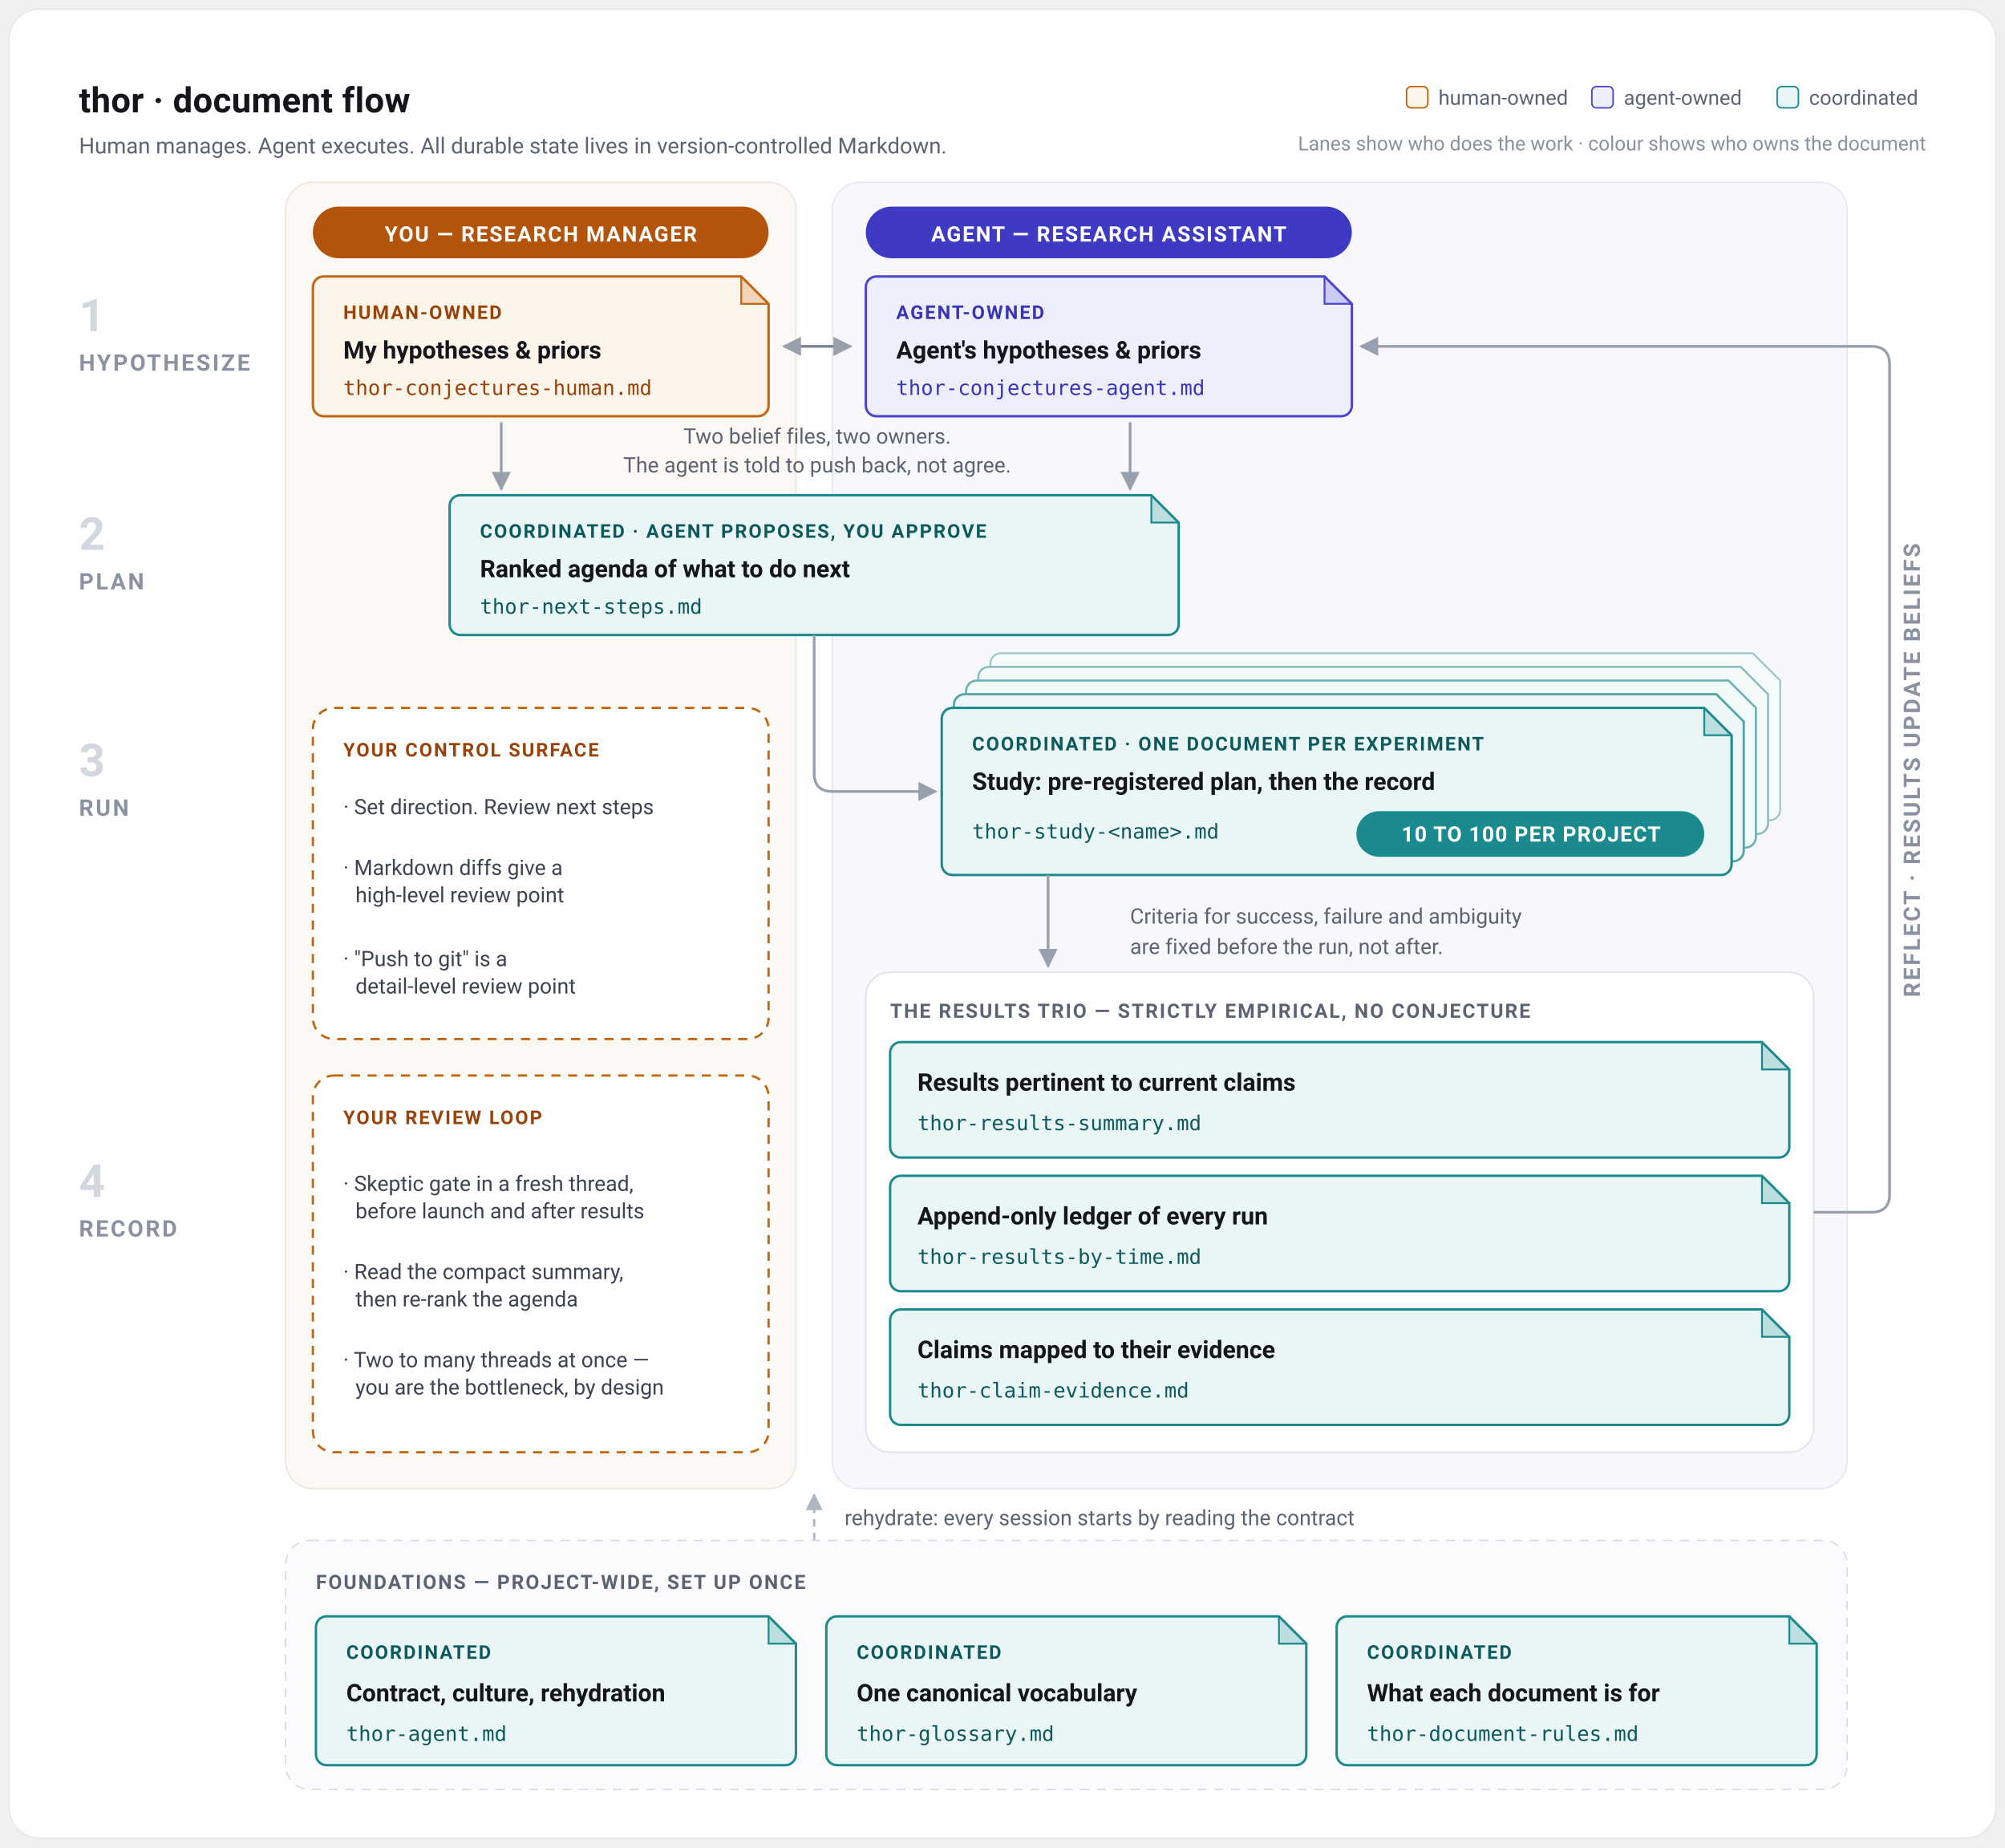
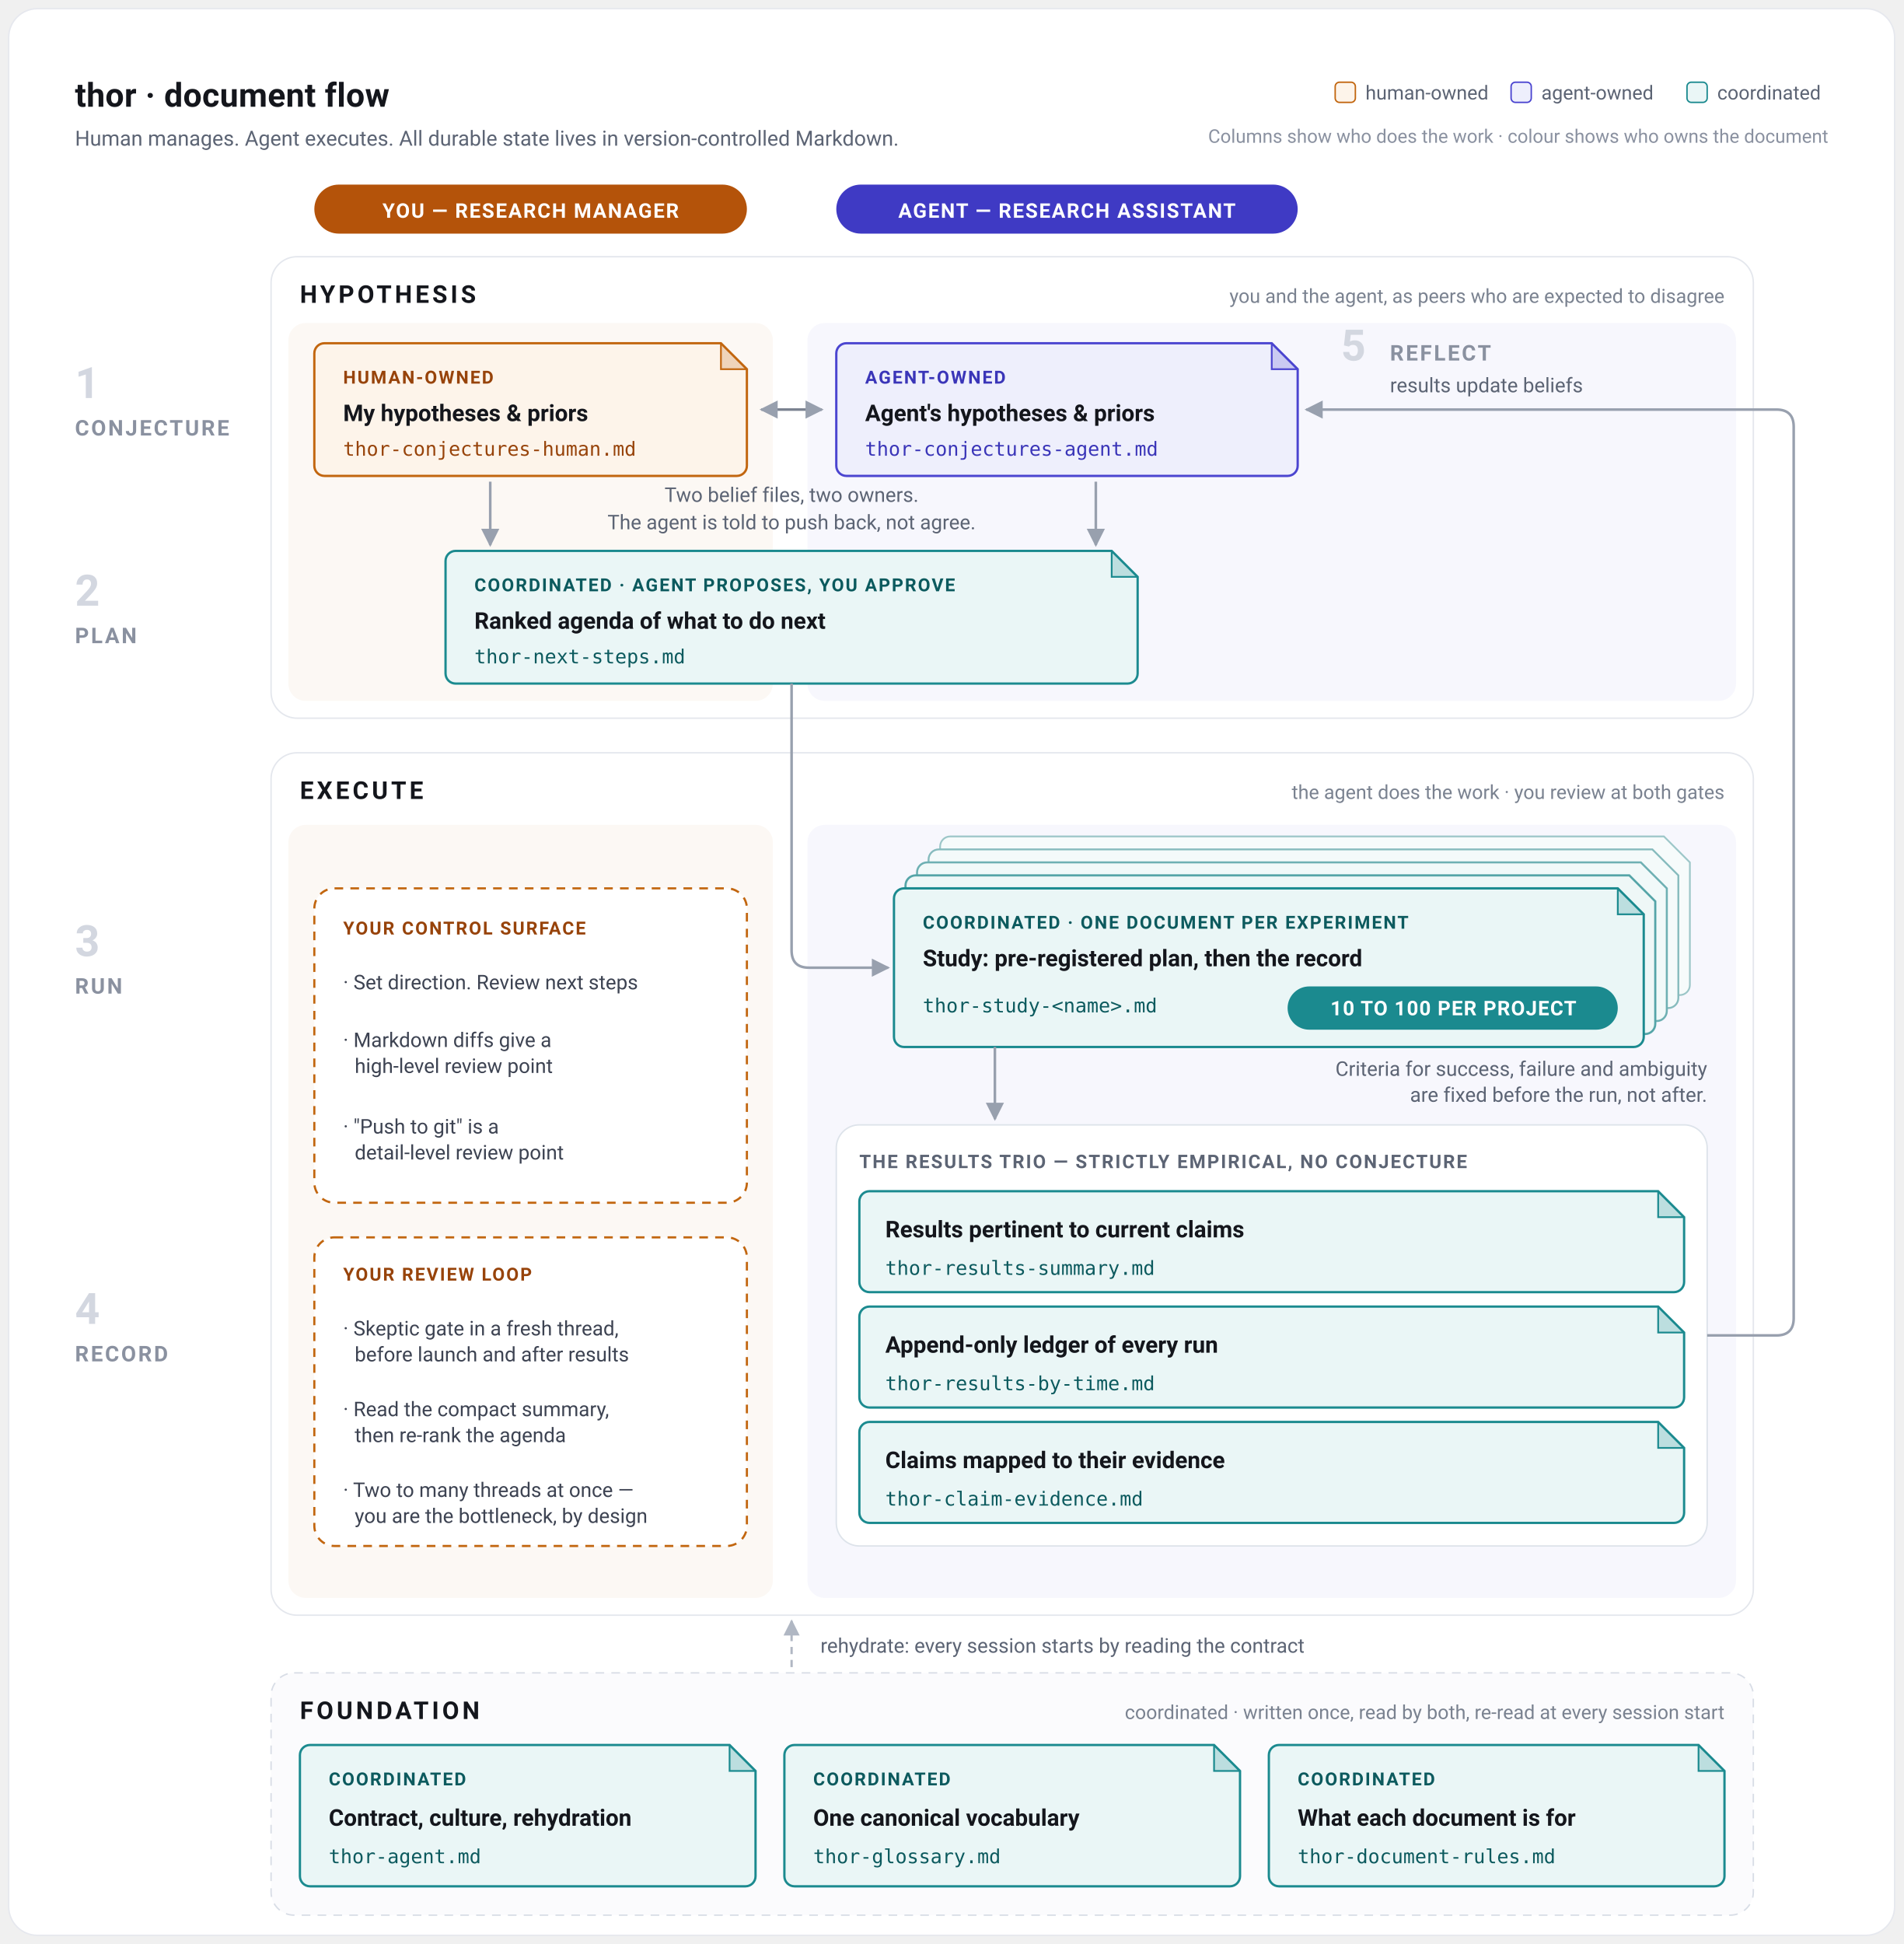
- <svg xmlns="http://www.w3.org/2000/svg" viewBox="0 0 1320 1216" width="1320" height="1216" role="img" aria-labelledby="t d">
+ <svg xmlns="http://www.w3.org/2000/svg" viewBox="0 0 1320 1348" width="1320" height="1348" role="img" aria-labelledby="t d">
  <defs>
    <marker id="ah" viewBox="0 0 10 10" refX="9" refY="5" markerWidth="7" markerHeight="7" orient="auto">
      <path d="M0,0 L10,5 L0,10 z" fill="#98A0AE" />
    </marker>
    <marker id="ahR" viewBox="0 0 10 10" refX="1" refY="5" markerWidth="7" markerHeight="7" orient="auto">
      <path d="M10,0 L0,5 L10,10 z" fill="#98A0AE" />
    </marker>
    <marker id="ahd" viewBox="0 0 10 10" refX="9" refY="5" markerWidth="7" markerHeight="7" orient="auto">
      <path d="M0,0 L10,5 L0,10 z" fill="#B0B7C3" />
    </marker>
  </defs>
  <style>
    .s  { font-family: ui-sans-serif, -apple-system, "Segoe UI", Roboto, Helvetica, Arial, sans-serif; }
    .m  { font-family: ui-monospace, SFMono-Regular, Menlo, Consolas, "DejaVu Sans Mono", monospace; }
    .h1 { font-size: 23px; font-weight: 700; fill: #14161C; letter-spacing: .2px; }
    .sub{ font-size: 14.5px; fill: #5C6474; }
    .lg { font-size: 13.5px; fill: #5C6474; }
    .lgn{ font-size: 13px; fill: #8A91A0; }
+     .bnd{ font-size: 17px; font-weight: 700; letter-spacing: 2.2px; fill: #14161C; }
+     .bwh{ font-size: 13.5px; fill: #7A8290; }
    .tag{ font-size: 12.5px; font-weight: 700; letter-spacing: 1.05px; }
    .ttl{ font-size: 16px; font-weight: 600; fill: #14161C; }
    .fn { font-size: 13.5px; }
    .cap{ font-size: 14px; fill: #5C6474; }
    .bul{ font-size: 14px; fill: #3D4352; }
    .lane{ font-size: 14px; font-weight: 700; letter-spacing: .9px; fill: #FFFFFF; }
    .grp{ font-size: 13px; font-weight: 700; letter-spacing: 1.05px; fill: #5C6474; }
    .ph { font-size: 15px; font-weight: 700; letter-spacing: 1.4px; fill: #8A91A0; }
    .phn{ font-size: 30px; font-weight: 700; fill: #D3D7E0; }
    .bdg{ font-size: 14px; font-weight: 700; letter-spacing: .6px; fill: #FFFFFF; }
  </style>
-   <rect x="6" y="6" width="1308" height="1204" rx="20" fill="#FFFFFF" stroke="#E6E8EE" />
+   <rect x="6" y="6" width="1308" height="1336" rx="20" fill="#FFFFFF" stroke="#E6E8EE" />
  <text class="s h1" x="52" y="74">thor · document flow</text>
  <text class="s sub" x="52" y="101">Human manages. Agent executes. All durable state lives in version-controlled Markdown.</text>
  <g>
    <rect x="926" y="57" width="14" height="14" rx="3" fill="#FDF4EA" stroke="#C2660F" />
    <text class="s lg" x="947" y="69">human-owned</text>
    <rect x="1048" y="57" width="14" height="14" rx="3" fill="#EEEFFC" stroke="#4B45D0" />
    <text class="s lg" x="1069" y="69">agent-owned</text>
    <rect x="1170" y="57" width="14" height="14" rx="3" fill="#EAF6F6" stroke="#1B8A8F" />
    <text class="s lg" x="1191" y="69">coordinated</text>
-     <text class="s lgn" x="1268" y="99" text-anchor="end">Lanes show who does the work · colour shows who owns the document</text>
+     <text class="s lgn" x="1268" y="99" text-anchor="end">Columns show who does the work · colour shows who owns the document</text>
  </g>
-   <rect x="188" y="120" width="336" height="860" rx="18" fill="#FCF8F4" stroke="#F0E7DC" />
-   <rect x="548" y="120" width="668" height="860" rx="18" fill="#F7F7FD" stroke="#E7E7F5" />
-   <rect x="206" y="136" width="300" height="34" rx="17" fill="#B4530A" />
-   <text class="s lane" x="356" y="159" text-anchor="middle">YOU — RESEARCH MANAGER</text>
-   <rect x="570" y="136" width="320" height="34" rx="17" fill="#3F3AC4" />
-   <text class="s lane" x="730" y="159" text-anchor="middle">AGENT — RESEARCH ASSISTANT</text>
+   <rect x="218" y="128" width="300" height="34" rx="17" fill="#B4530A" />
+   <text class="s lane" x="368" y="151" text-anchor="middle">YOU — RESEARCH MANAGER</text>
+   <rect x="580" y="128" width="320" height="34" rx="17" fill="#3F3AC4" />
+   <text class="s lane" x="740" y="151" text-anchor="middle">AGENT — RESEARCH ASSISTANT</text>
+   <rect x="188" y="178" width="1028" height="320" rx="18" fill="#FFFFFF" stroke="#E4E7ED" />
+   <text class="s bnd" x="208" y="210">HYPOTHESIS</text>
+   <text class="s bwh" x="1196" y="210" text-anchor="end">you and the agent, as peers who are expected to disagree</text>
+   <rect x="200" y="224" width="336" height="262" rx="12" fill="#FCF8F4" />
+   <rect x="560" y="224" width="644" height="262" rx="12" fill="#F7F7FD" />
+   <text class="s phn" x="52" y="276">1</text>
+   <text class="s ph" x="52" y="302">CONJECTURE</text>
  <g>
-     <text class="s phn" x="52" y="218">1</text>
-     <text class="s ph" x="52" y="244">HYPOTHESIZE</text>
-     <text class="s phn" x="52" y="362">2</text>
-     <text class="s ph" x="52" y="388">PLAN</text>
-     <text class="s phn" x="52" y="511">3</text>
-     <text class="s ph" x="52" y="537">RUN</text>
-     <text class="s phn" x="52" y="788">4</text>
-     <text class="s ph" x="52" y="814">RECORD</text>
+     <path d="M225,238 H500 L518,256 V323 A7,7 0 0 1 511,330 H225 A7,7 0 0 1 218,323 V245 A7,7 0 0 1 225,238 Z" fill="#FDF4EA" stroke="#C2660F" stroke-width="1.6" />
+     <path d="M500,238 V256 H518 Z" fill="#C2660F" fill-opacity=".22" />
+     <path d="M500,238 V256 H518" fill="none" stroke="#C2660F" stroke-width="1.2" />
+     <text class="s tag" x="238" y="266" fill="#97430A">HUMAN-OWNED</text>
+     <text class="s ttl" x="238" y="292">My hypotheses &amp; priors</text>
+     <text class="m fn" x="238" y="316" fill="#97430A">thor-conjectures-human.md</text>
  </g>
  <g>
-     <path d="M213,182 H488 L506,200 V267 A7,7 0 0 1 499,274 H213 A7,7 0 0 1 206,267 V189 A7,7 0 0 1 213,182 Z" fill="#FDF4EA" stroke="#C2660F" stroke-width="1.6" />
-     <path d="M488,182 V200 H506 Z" fill="#C2660F" fill-opacity=".22" />
-     <path d="M488,182 V200 H506" fill="none" stroke="#C2660F" stroke-width="1.2" />
-     <text class="s tag" x="226" y="210" fill="#97430A">HUMAN-OWNED</text>
-     <text class="s ttl" x="226" y="236">My hypotheses &amp; priors</text>
-     <text class="m fn" x="226" y="260" fill="#97430A">thor-conjectures-human.md</text>
+     <path d="M587,238 H882 L900,256 V323 A7,7 0 0 1 893,330 H587 A7,7 0 0 1 580,323 V245 A7,7 0 0 1 587,238 Z" fill="#EEEFFC" stroke="#4B45D0" stroke-width="1.6" />
+     <path d="M882,238 V256 H900 Z" fill="#4B45D0" fill-opacity=".22" />
+     <path d="M882,238 V256 H900" fill="none" stroke="#4B45D0" stroke-width="1.2" />
+     <text class="s tag" x="600" y="266" fill="#3A35B8">AGENT-OWNED</text>
+     <text class="s ttl" x="600" y="292">Agent's hypotheses &amp; priors</text>
+     <text class="m fn" x="600" y="316" fill="#3A35B8">thor-conjectures-agent.md</text>
+   </g>
+   <path d="M528,284 H570" fill="none" stroke="#7A8290" stroke-width="1.8" marker-start="url(#ahR)" marker-end="url(#ah)" />
+   <text class="s cap" x="549" y="348" text-anchor="middle">Two belief files, two owners.</text>
+   <text class="s cap" x="549" y="367" text-anchor="middle">The agent is told to push back, not agree.</text>
+   <text class="s phn" x="930" y="250">5</text>
+   <text class="s ph" x="964" y="250">REFLECT</text>
+   <text class="s cap" x="964" y="272">results update beliefs</text>
+   <text class="s phn" x="52" y="420">2</text>
+   <text class="s ph" x="52" y="446">PLAN</text>
+   <path d="M340,334 V378" fill="none" stroke="#98A0AE" stroke-width="1.8" marker-end="url(#ah)" />
+   <path d="M760,334 V378" fill="none" stroke="#98A0AE" stroke-width="1.8" marker-end="url(#ah)" />
+   <g>
+     <path d="M316,382 H771 L789,400 V467 A7,7 0 0 1 782,474 H316 A7,7 0 0 1 309,467 V389 A7,7 0 0 1 316,382 Z" fill="#EAF6F6" stroke="#1B8A8F" stroke-width="1.6" />
+     <path d="M771,382 V400 H789 Z" fill="#1B8A8F" fill-opacity=".22" />
+     <path d="M771,382 V400 H789" fill="none" stroke="#1B8A8F" stroke-width="1.2" />
+     <text class="s tag" x="329" y="410" fill="#0C5A5E">COORDINATED · AGENT PROPOSES, YOU APPROVE</text>
+     <text class="s ttl" x="329" y="436">Ranked agenda of what to do next</text>
+     <text class="m fn" x="329" y="460" fill="#0C5A5E">thor-next-steps.md</text>
+   </g>
+   <rect x="188" y="522" width="1028" height="598" rx="18" fill="#FFFFFF" stroke="#E4E7ED" />
+   <text class="s bnd" x="208" y="554">EXECUTE</text>
+   <text class="s bwh" x="1196" y="554" text-anchor="end">the agent does the work · you review at both gates</text>
+   <rect x="200" y="572" width="336" height="536" rx="12" fill="#FCF8F4" />
+   <rect x="560" y="572" width="644" height="536" rx="12" fill="#F7F7FD" />
+   <path d="M549,474 V659 Q549,671 561,671 H616" fill="none" stroke="#98A0AE" stroke-width="1.8" marker-end="url(#ah)" />
+   <text class="s phn" x="52" y="663">3</text>
+   <text class="s ph" x="52" y="689">RUN</text>
+   <g>
+     <path d="M659,580 H1154 L1172,598 V683 A7,7 0 0 1 1165,690 H659 A7,7 0 0 1 652,683 V587 A7,7 0 0 1 659,580 Z" fill="#F6FBFB" stroke="#9CC6C8" stroke-width="1.2" />
+     <path d="M651,589 H1146 L1164,607 V692 A7,7 0 0 1 1157,699 H651 A7,7 0 0 1 644,692 V596 A7,7 0 0 1 651,589 Z" fill="#F4FAFA" stroke="#86BBBD" stroke-width="1.3" />
+     <path d="M643,598 H1138 L1156,616 V701 A7,7 0 0 1 1149,708 H643 A7,7 0 0 1 636,701 V605 A7,7 0 0 1 643,598 Z" fill="#F1F9F9" stroke="#6EB0B3" stroke-width="1.4" />
+     <path d="M635,607 H1130 L1148,625 V710 A7,7 0 0 1 1141,717 H635 A7,7 0 0 1 628,710 V614 A7,7 0 0 1 635,607 Z" fill="#EEF7F7" stroke="#55A5A8" stroke-width="1.5" />
+     <path d="M627,616 H1122 L1140,634 V719 A7,7 0 0 1 1133,726 H627 A7,7 0 0 1 620,719 V623 A7,7 0 0 1 627,616 Z" fill="#EAF6F6" stroke="#1B8A8F" stroke-width="1.6" />
+     <path d="M1122,616 V634 H1140 Z" fill="#1B8A8F" fill-opacity=".22" />
+     <path d="M1122,616 V634 H1140" fill="none" stroke="#1B8A8F" stroke-width="1.2" />
+     <text class="s tag" x="640" y="644" fill="#0C5A5E">COORDINATED · ONE DOCUMENT PER EXPERIMENT</text>
+     <text class="s ttl" x="640" y="670">Study: pre-registered plan, then the record</text>
+     <text class="m fn" x="640" y="702" fill="#0C5A5E">thor-study-&lt;name&gt;.md</text>
+     <rect x="893" y="684" width="229" height="30" rx="15" fill="#1B8A8F" />
+     <text class="s bdg" x="1008" y="704" text-anchor="middle">10 TO 100 PER PROJECT</text>
+   </g>
+   <text class="s cap" x="1184" y="746" text-anchor="end">Criteria for success, failure and ambiguity</text>
+   <text class="s cap" x="1184" y="764" text-anchor="end">are fixed before the run, not after.</text>
+   <g>
+     <rect x="218" y="616" width="300" height="218" rx="14" fill="#FFFFFF" stroke="#C2660F" stroke-width="1.5" stroke-dasharray="6 5" />
+     <text class="s tag" x="238" y="648" fill="#97430A">YOUR CONTROL SURFACE</text>
+     <text class="s bul" x="238" y="686">· Set direction. Review next steps</text>
+     <text class="s bul" x="238" y="726">· Markdown diffs give a</text>
+     <text class="s bul" x="246" y="744">high-level review point</text>
+     <text class="s bul" x="238" y="786">· "Push to git" is a</text>
+     <text class="s bul" x="246" y="804">detail-level review point</text>
+   </g>
+   <text class="s phn" x="52" y="918">4</text>
+   <text class="s ph" x="52" y="944">RECORD</text>
+   <path d="M690,726 V776" fill="none" stroke="#98A0AE" stroke-width="1.8" marker-end="url(#ah)" />
+   <rect x="580" y="780" width="604" height="292" rx="16" fill="#FFFFFF" stroke="#DDE3EA" />
+   <text class="s grp" x="596" y="810">THE RESULTS TRIO — STRICTLY EMPIRICAL, NO CONJECTURE</text>
+   <g>
+     <path d="M603,826 H1150 L1168,844 V889 A7,7 0 0 1 1161,896 H603 A7,7 0 0 1 596,889 V833 A7,7 0 0 1 603,826 Z" fill="#EAF6F6" stroke="#1B8A8F" stroke-width="1.6" />
+     <path d="M1150,826 V844 H1168 Z" fill="#1B8A8F" fill-opacity=".22" />
+     <path d="M1150,826 V844 H1168" fill="none" stroke="#1B8A8F" stroke-width="1.2" />
+     <text class="s ttl" x="614" y="858">Results pertinent to current claims</text>
+     <text class="m fn" x="614" y="884" fill="#0C5A5E">thor-results-summary.md</text>
  </g>
  <g>
-     <path d="M577,182 H872 L890,200 V267 A7,7 0 0 1 883,274 H577 A7,7 0 0 1 570,267 V189 A7,7 0 0 1 577,182 Z" fill="#EEEFFC" stroke="#4B45D0" stroke-width="1.6" />
-     <path d="M872,182 V200 H890 Z" fill="#4B45D0" fill-opacity=".22" />
-     <path d="M872,182 V200 H890" fill="none" stroke="#4B45D0" stroke-width="1.2" />
-     <text class="s tag" x="590" y="210" fill="#3A35B8">AGENT-OWNED</text>
-     <text class="s ttl" x="590" y="236">Agent's hypotheses &amp; priors</text>
-     <text class="m fn" x="590" y="260" fill="#3A35B8">thor-conjectures-agent.md</text>
-   </g>
-   <path d="M516,228 H560" fill="none" stroke="#7A8290" stroke-width="1.8" marker-start="url(#ahR)" marker-end="url(#ah)" />
-   <text class="s cap" x="538" y="292" text-anchor="middle">Two belief files, two owners.</text>
-   <text class="s cap" x="538" y="311" text-anchor="middle">The agent is told to push back, not agree.</text>
-   <path d="M330,278 V322" fill="none" stroke="#98A0AE" stroke-width="1.8" marker-end="url(#ah)" />
-   <path d="M744,278 V322" fill="none" stroke="#98A0AE" stroke-width="1.8" marker-end="url(#ah)" />
-   <g>
-     <path d="M303,326 H758 L776,344 V411 A7,7 0 0 1 769,418 H303 A7,7 0 0 1 296,411 V333 A7,7 0 0 1 303,326 Z" fill="#EAF6F6" stroke="#1B8A8F" stroke-width="1.6" />
-     <path d="M758,326 V344 H776 Z" fill="#1B8A8F" fill-opacity=".22" />
-     <path d="M758,326 V344 H776" fill="none" stroke="#1B8A8F" stroke-width="1.2" />
-     <text class="s tag" x="316" y="354" fill="#0C5A5E">COORDINATED · AGENT PROPOSES, YOU APPROVE</text>
-     <text class="s ttl" x="316" y="380">Ranked agenda of what to do next</text>
-     <text class="m fn" x="316" y="404" fill="#0C5A5E">thor-next-steps.md</text>
-   </g>
-   <path d="M536,418 V509 Q536,521 548,521 H616" fill="none" stroke="#98A0AE" stroke-width="1.8" marker-end="url(#ah)" />
-   <g>
-     <path d="M659,430 H1154 L1172,448 V533 A7,7 0 0 1 1165,540 H659 A7,7 0 0 1 652,533 V437 A7,7 0 0 1 659,430 Z" fill="#F6FBFB" stroke="#9CC6C8" stroke-width="1.2" />
-     <path d="M651,439 H1146 L1164,457 V542 A7,7 0 0 1 1157,549 H651 A7,7 0 0 1 644,542 V446 A7,7 0 0 1 651,439 Z" fill="#F4FAFA" stroke="#86BBBD" stroke-width="1.3" />
-     <path d="M643,448 H1138 L1156,466 V551 A7,7 0 0 1 1149,558 H643 A7,7 0 0 1 636,551 V455 A7,7 0 0 1 643,448 Z" fill="#F1F9F9" stroke="#6EB0B3" stroke-width="1.4" />
-     <path d="M635,457 H1130 L1148,475 V560 A7,7 0 0 1 1141,567 H635 A7,7 0 0 1 628,560 V464 A7,7 0 0 1 635,457 Z" fill="#EEF7F7" stroke="#55A5A8" stroke-width="1.5" />
-     <path d="M627,466 H1122 L1140,484 V569 A7,7 0 0 1 1133,576 H627 A7,7 0 0 1 620,569 V473 A7,7 0 0 1 627,466 Z" fill="#EAF6F6" stroke="#1B8A8F" stroke-width="1.6" />
-     <path d="M1122,466 V484 H1140 Z" fill="#1B8A8F" fill-opacity=".22" />
-     <path d="M1122,466 V484 H1140" fill="none" stroke="#1B8A8F" stroke-width="1.2" />
-     <text class="s tag" x="640" y="494" fill="#0C5A5E">COORDINATED · ONE DOCUMENT PER EXPERIMENT</text>
-     <text class="s ttl" x="640" y="520">Study: pre-registered plan, then the record</text>
-     <text class="m fn" x="640" y="552" fill="#0C5A5E">thor-study-&lt;name&gt;.md</text>
-     <rect x="893" y="534" width="229" height="30" rx="15" fill="#1B8A8F" />
-     <text class="s bdg" x="1008" y="554" text-anchor="middle">10 TO 100 PER PROJECT</text>
-   </g>
-   <text class="s cap" x="744" y="608">Criteria for success, failure and ambiguity</text>
-   <text class="s cap" x="744" y="628">are fixed before the run, not after.</text>
-   <g>
-     <rect x="206" y="466" width="300" height="218" rx="14" fill="#FFFFFF" stroke="#C2660F" stroke-width="1.5" stroke-dasharray="6 5" />
-     <text class="s tag" x="226" y="498" fill="#97430A">YOUR CONTROL SURFACE</text>
-     <text class="s bul" x="226" y="536">· Set direction. Review next steps</text>
-     <text class="s bul" x="226" y="576">· Markdown diffs give a</text>
-     <text class="s bul" x="234" y="594">high-level review point</text>
-     <text class="s bul" x="226" y="636">· "Push to git" is a</text>
-     <text class="s bul" x="234" y="654">detail-level review point</text>
+     <path d="M603,906 H1150 L1168,924 V969 A7,7 0 0 1 1161,976 H603 A7,7 0 0 1 596,969 V913 A7,7 0 0 1 603,906 Z" fill="#EAF6F6" stroke="#1B8A8F" stroke-width="1.6" />
+     <path d="M1150,906 V924 H1168 Z" fill="#1B8A8F" fill-opacity=".22" />
+     <path d="M1150,906 V924 H1168" fill="none" stroke="#1B8A8F" stroke-width="1.2" />
+     <text class="s ttl" x="614" y="938">Append-only ledger of every run</text>
+     <text class="m fn" x="614" y="964" fill="#0C5A5E">thor-results-by-time.md</text>
  </g>
  <g>
-     <rect x="206" y="708" width="300" height="248" rx="14" fill="#FFFFFF" stroke="#C2660F" stroke-width="1.5" stroke-dasharray="6 5" />
-     <text class="s tag" x="226" y="740" fill="#97430A">YOUR REVIEW LOOP</text>
-     <text class="s bul" x="226" y="784">· Skeptic gate in a fresh thread,</text>
-     <text class="s bul" x="234" y="802">before launch and after results</text>
-     <text class="s bul" x="226" y="842">· Read the compact summary,</text>
-     <text class="s bul" x="234" y="860">then re-rank the agenda</text>
-     <text class="s bul" x="226" y="900">· Two to many threads at once —</text>
-     <text class="s bul" x="234" y="918">you are the bottleneck, by design</text>
-   </g>
-   <path d="M690,576 V636" fill="none" stroke="#98A0AE" stroke-width="1.8" marker-end="url(#ah)" />
-   <rect x="570" y="640" width="624" height="316" rx="16" fill="#FFFFFF" stroke="#DDE3EA" />
-   <text class="s grp" x="586" y="670">THE RESULTS TRIO — STRICTLY EMPIRICAL, NO CONJECTURE</text>
-   <g>
-     <path d="M593,686 H1160 L1178,704 V755 A7,7 0 0 1 1171,762 H593 A7,7 0 0 1 586,755 V693 A7,7 0 0 1 593,686 Z" fill="#EAF6F6" stroke="#1B8A8F" stroke-width="1.6" />
-     <path d="M1160,686 V704 H1178 Z" fill="#1B8A8F" fill-opacity=".22" />
-     <path d="M1160,686 V704 H1178" fill="none" stroke="#1B8A8F" stroke-width="1.2" />
-     <text class="s ttl" x="604" y="718">Results pertinent to current claims</text>
-     <text class="m fn" x="604" y="744" fill="#0C5A5E">thor-results-summary.md</text>
+     <path d="M603,986 H1150 L1168,1004 V1049 A7,7 0 0 1 1161,1056 H603 A7,7 0 0 1 596,1049 V993 A7,7 0 0 1 603,986 Z" fill="#EAF6F6" stroke="#1B8A8F" stroke-width="1.6" />
+     <path d="M1150,986 V1004 H1168 Z" fill="#1B8A8F" fill-opacity=".22" />
+     <path d="M1150,986 V1004 H1168" fill="none" stroke="#1B8A8F" stroke-width="1.2" />
+     <text class="s ttl" x="614" y="1018">Claims mapped to their evidence</text>
+     <text class="m fn" x="614" y="1044" fill="#0C5A5E">thor-claim-evidence.md</text>
  </g>
  <g>
-     <path d="M593,774 H1160 L1178,792 V843 A7,7 0 0 1 1171,850 H593 A7,7 0 0 1 586,843 V781 A7,7 0 0 1 593,774 Z" fill="#EAF6F6" stroke="#1B8A8F" stroke-width="1.6" />
-     <path d="M1160,774 V792 H1178 Z" fill="#1B8A8F" fill-opacity=".22" />
-     <path d="M1160,774 V792 H1178" fill="none" stroke="#1B8A8F" stroke-width="1.2" />
-     <text class="s ttl" x="604" y="806">Append-only ledger of every run</text>
-     <text class="m fn" x="604" y="832" fill="#0C5A5E">thor-results-by-time.md</text>
+     <rect x="218" y="858" width="300" height="214" rx="14" fill="#FFFFFF" stroke="#C2660F" stroke-width="1.5" stroke-dasharray="6 5" />
+     <text class="s tag" x="238" y="888" fill="#97430A">YOUR REVIEW LOOP</text>
+     <text class="s bul" x="238" y="926">· Skeptic gate in a fresh thread,</text>
+     <text class="s bul" x="246" y="944">before launch and after results</text>
+     <text class="s bul" x="238" y="982">· Read the compact summary,</text>
+     <text class="s bul" x="246" y="1000">then re-rank the agenda</text>
+     <text class="s bul" x="238" y="1038">· Two to many threads at once —</text>
+     <text class="s bul" x="246" y="1056">you are the bottleneck, by design</text>
+   </g>
+   <path d="M1184,926 H1232 Q1244,926 1244,914 V296 Q1244,284 1232,284 H906" fill="none" stroke="#98A0AE" stroke-width="1.8" marker-end="url(#ah)" />
+   <path d="M549,1156 V1124" fill="none" stroke="#B0B7C3" stroke-width="1.6" stroke-dasharray="5 4" marker-end="url(#ahd)" />
+   <text class="s cap" x="569" y="1146">rehydrate: every session starts by reading the contract</text>
+   <rect x="188" y="1160" width="1028" height="168" rx="16" fill="#FBFBFD" stroke="#D8DDE6" stroke-dasharray="6 5" />
+   <text class="s bnd" x="208" y="1192">FOUNDATION</text>
+   <text class="s bwh" x="1196" y="1192" text-anchor="end">coordinated · written once, read by both, re-read at every session start</text>
+   <g>
+     <path d="M215,1210 H506 L524,1228 V1301 A7,7 0 0 1 517,1308 H215 A7,7 0 0 1 208,1301 V1217 A7,7 0 0 1 215,1210 Z" fill="#EAF6F6" stroke="#1B8A8F" stroke-width="1.6" />
+     <path d="M506,1210 V1228 H524 Z" fill="#1B8A8F" fill-opacity=".22" />
+     <path d="M506,1210 V1228 H524" fill="none" stroke="#1B8A8F" stroke-width="1.2" />
+     <text class="s tag" x="228" y="1238" fill="#0C5A5E">COORDINATED</text>
+     <text class="s ttl" x="228" y="1266">Contract, culture, rehydration</text>
+     <text class="m fn" x="228" y="1292" fill="#0C5A5E">thor-agent.md</text>
  </g>
  <g>
-     <path d="M593,862 H1160 L1178,880 V931 A7,7 0 0 1 1171,938 H593 A7,7 0 0 1 586,931 V869 A7,7 0 0 1 593,862 Z" fill="#EAF6F6" stroke="#1B8A8F" stroke-width="1.6" />
-     <path d="M1160,862 V880 H1178 Z" fill="#1B8A8F" fill-opacity=".22" />
-     <path d="M1160,862 V880 H1178" fill="none" stroke="#1B8A8F" stroke-width="1.2" />
-     <text class="s ttl" x="604" y="894">Claims mapped to their evidence</text>
-     <text class="m fn" x="604" y="920" fill="#0C5A5E">thor-claim-evidence.md</text>
-   </g>
-   <path d="M1194,798 H1232 Q1244,798 1244,786 V240 Q1244,228 1232,228 H896" fill="none" stroke="#98A0AE" stroke-width="1.8" marker-end="url(#ah)" />
-   <text class="s ph" x="1264" y="507" text-anchor="middle" transform="rotate(-90 1264 507)">REFLECT · RESULTS UPDATE BELIEFS</text>
-   <path d="M536,1014 V984" fill="none" stroke="#B0B7C3" stroke-width="1.6" stroke-dasharray="5 4" marker-end="url(#ahd)" />
-   <text class="s cap" x="556" y="1004">rehydrate: every session starts by reading the contract</text>
-   <rect x="188" y="1014" width="1028" height="164" rx="16" fill="#FBFBFD" stroke="#D8DDE6" stroke-dasharray="6 5" />
-   <text class="s grp" x="208" y="1046">FOUNDATIONS — PROJECT-WIDE, SET UP ONCE</text>
-   <g>
-     <path d="M215,1064 H506 L524,1082 V1155 A7,7 0 0 1 517,1162 H215 A7,7 0 0 1 208,1155 V1071 A7,7 0 0 1 215,1064 Z" fill="#EAF6F6" stroke="#1B8A8F" stroke-width="1.6" />
-     <path d="M506,1064 V1082 H524 Z" fill="#1B8A8F" fill-opacity=".22" />
-     <path d="M506,1064 V1082 H524" fill="none" stroke="#1B8A8F" stroke-width="1.2" />
-     <text class="s tag" x="228" y="1092" fill="#0C5A5E">COORDINATED</text>
-     <text class="s ttl" x="228" y="1120">Contract, culture, rehydration</text>
-     <text class="m fn" x="228" y="1146" fill="#0C5A5E">thor-agent.md</text>
+     <path d="M551,1210 H842 L860,1228 V1301 A7,7 0 0 1 853,1308 H551 A7,7 0 0 1 544,1301 V1217 A7,7 0 0 1 551,1210 Z" fill="#EAF6F6" stroke="#1B8A8F" stroke-width="1.6" />
+     <path d="M842,1210 V1228 H860 Z" fill="#1B8A8F" fill-opacity=".22" />
+     <path d="M842,1210 V1228 H860" fill="none" stroke="#1B8A8F" stroke-width="1.2" />
+     <text class="s tag" x="564" y="1238" fill="#0C5A5E">COORDINATED</text>
+     <text class="s ttl" x="564" y="1266">One canonical vocabulary</text>
+     <text class="m fn" x="564" y="1292" fill="#0C5A5E">thor-glossary.md</text>
  </g>
  <g>
-     <path d="M551,1064 H842 L860,1082 V1155 A7,7 0 0 1 853,1162 H551 A7,7 0 0 1 544,1155 V1071 A7,7 0 0 1 551,1064 Z" fill="#EAF6F6" stroke="#1B8A8F" stroke-width="1.6" />
-     <path d="M842,1064 V1082 H860 Z" fill="#1B8A8F" fill-opacity=".22" />
-     <path d="M842,1064 V1082 H860" fill="none" stroke="#1B8A8F" stroke-width="1.2" />
-     <text class="s tag" x="564" y="1092" fill="#0C5A5E">COORDINATED</text>
-     <text class="s ttl" x="564" y="1120">One canonical vocabulary</text>
-     <text class="m fn" x="564" y="1146" fill="#0C5A5E">thor-glossary.md</text>
-   </g>
-   <g>
-     <path d="M887,1064 H1178 L1196,1082 V1155 A7,7 0 0 1 1189,1162 H887 A7,7 0 0 1 880,1155 V1071 A7,7 0 0 1 887,1064 Z" fill="#EAF6F6" stroke="#1B8A8F" stroke-width="1.6" />
-     <path d="M1178,1064 V1082 H1196 Z" fill="#1B8A8F" fill-opacity=".22" />
-     <path d="M1178,1064 V1082 H1196" fill="none" stroke="#1B8A8F" stroke-width="1.2" />
-     <text class="s tag" x="900" y="1092" fill="#0C5A5E">COORDINATED</text>
-     <text class="s ttl" x="900" y="1120">What each document is for</text>
-     <text class="m fn" x="900" y="1146" fill="#0C5A5E">thor-document-rules.md</text>
+     <path d="M887,1210 H1178 L1196,1228 V1301 A7,7 0 0 1 1189,1308 H887 A7,7 0 0 1 880,1301 V1217 A7,7 0 0 1 887,1210 Z" fill="#EAF6F6" stroke="#1B8A8F" stroke-width="1.6" />
+     <path d="M1178,1210 V1228 H1196 Z" fill="#1B8A8F" fill-opacity=".22" />
+     <path d="M1178,1210 V1228 H1196" fill="none" stroke="#1B8A8F" stroke-width="1.2" />
+     <text class="s tag" x="900" y="1238" fill="#0C5A5E">COORDINATED</text>
+     <text class="s ttl" x="900" y="1266">What each document is for</text>
+     <text class="m fn" x="900" y="1292" fill="#0C5A5E">thor-document-rules.md</text>
  </g>
</svg>
